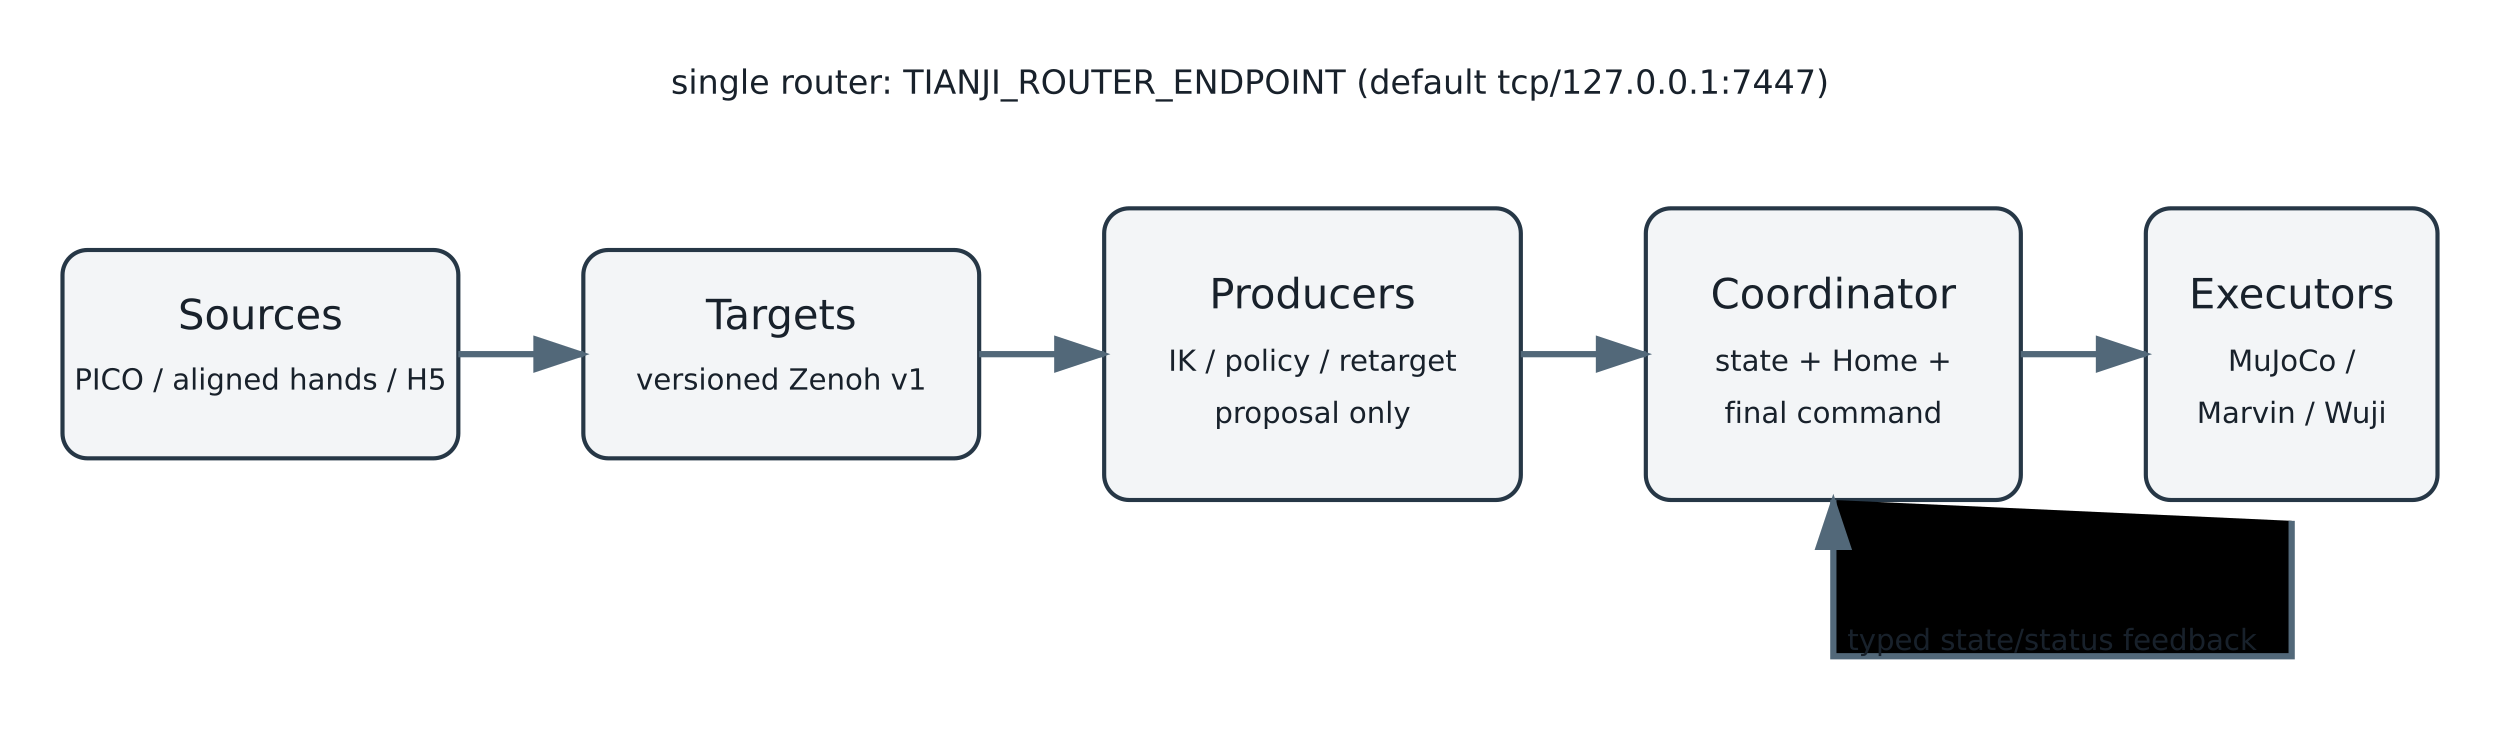
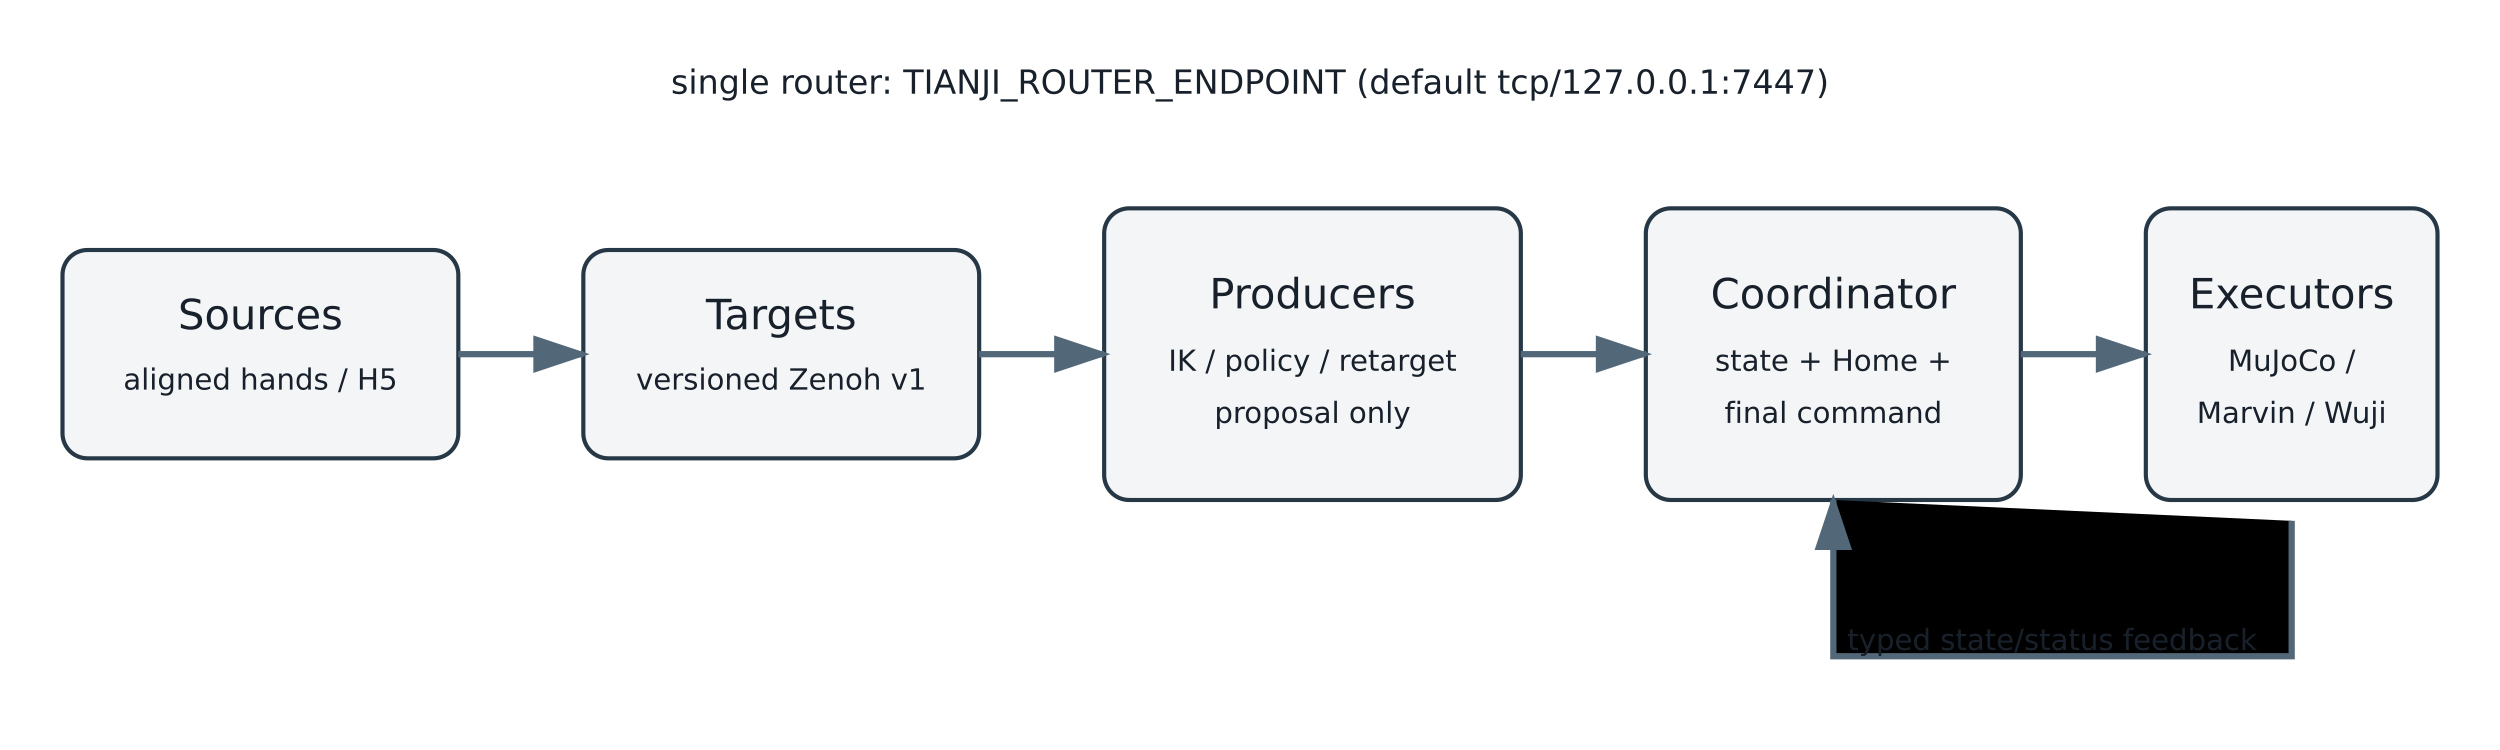
<svg xmlns="http://www.w3.org/2000/svg" width="1200" height="360" viewBox="0 0 1200 360" role="img" aria-labelledby="title desc">
  <style>text{font-family:DejaVu Sans, sans-serif;fill:#18212b}.box{fill:#f3f5f7;stroke:#263746;stroke-width:2}.arrow{stroke:#526879;stroke-width:3;marker-end:url(#m)}</style>
  <defs>
    <marker id="m" markerWidth="10" markerHeight="10" refX="8" refY="3" orient="auto">
      <path d="M0,0 L0,6 L9,3 z" fill="#526879" />
    </marker>
  </defs>
  <rect class="box" x="30" y="120" width="190" height="100" rx="12" />
  <text x="125" y="158" text-anchor="middle" font-size="20">Sources</text>
-   <text x="125" y="187" text-anchor="middle" font-size="14">PICO / aligned hands / H5</text>
+   <text x="125" y="187" text-anchor="middle" font-size="14">aligned hands / H5</text>
  <rect class="box" x="280" y="120" width="190" height="100" rx="12" />
  <text x="375" y="158" text-anchor="middle" font-size="20">Targets</text>
  <text x="375" y="187" text-anchor="middle" font-size="14">versioned Zenoh v1</text>
  <rect class="box" x="530" y="100" width="200" height="140" rx="12" />
  <text x="630" y="148" text-anchor="middle" font-size="20">Producers</text>
  <text x="630" y="178" text-anchor="middle" font-size="14">IK / policy / retarget</text>
  <text x="630" y="203" text-anchor="middle" font-size="14">proposal only</text>
  <rect class="box" x="790" y="100" width="180" height="140" rx="12" />
  <text x="880" y="148" text-anchor="middle" font-size="20">Coordinator</text>
  <text x="880" y="178" text-anchor="middle" font-size="14">state + Home +</text>
  <text x="880" y="203" text-anchor="middle" font-size="14">final command</text>
  <rect class="box" x="1030" y="100" width="140" height="140" rx="12" />
  <text x="1100" y="148" text-anchor="middle" font-size="20">Executors</text>
  <text x="1100" y="178" text-anchor="middle" font-size="14">MuJoCo /</text>
  <text x="1100" y="203" text-anchor="middle" font-size="14">Marvin / Wuji</text>
  <path class="arrow" d="M220 170 H280" />
  <path class="arrow" d="M470 170 H530" />
  <path class="arrow" d="M730 170 H790" />
  <path class="arrow" d="M970 170 H1030" />
  <path class="arrow" d="M1100 250 V315 H880 V240" />
  <text x="985" y="312" text-anchor="middle" font-size="14">typed state/status feedback</text>
  <text x="600" y="45" text-anchor="middle" font-size="16">single router: TIANJI_ROUTER_ENDPOINT (default tcp/127.0.0.1:7447)</text>
</svg>
